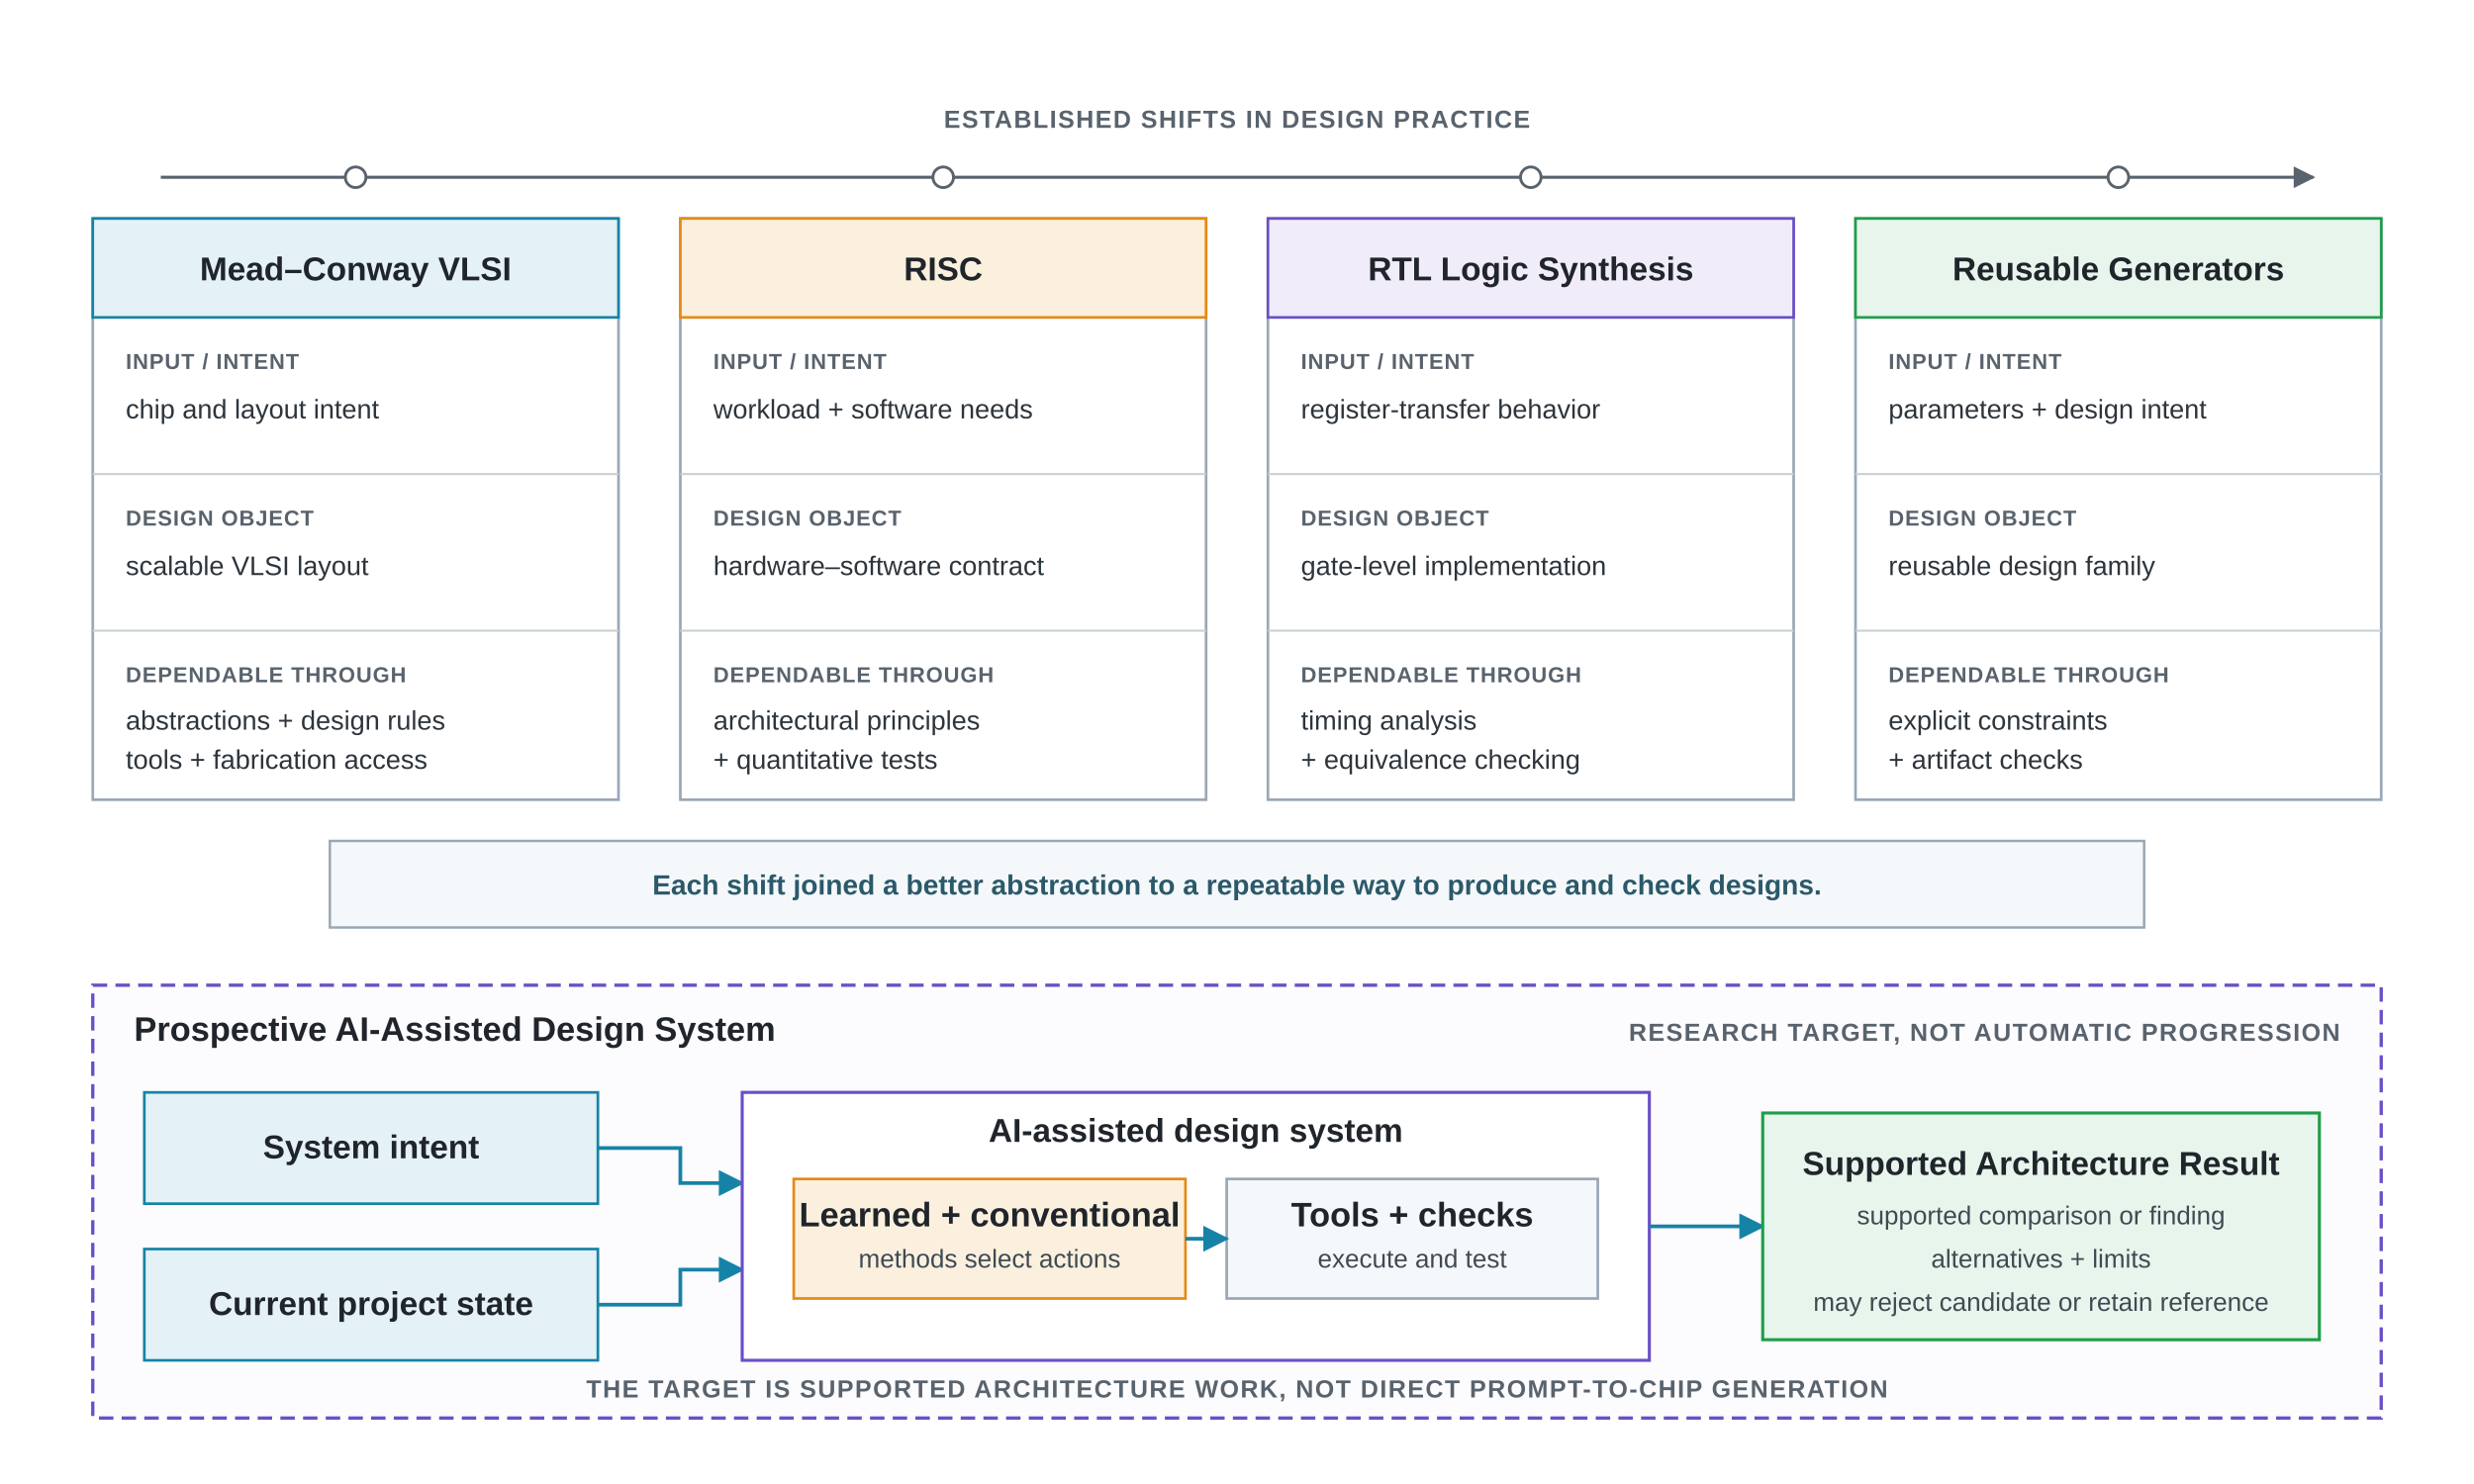
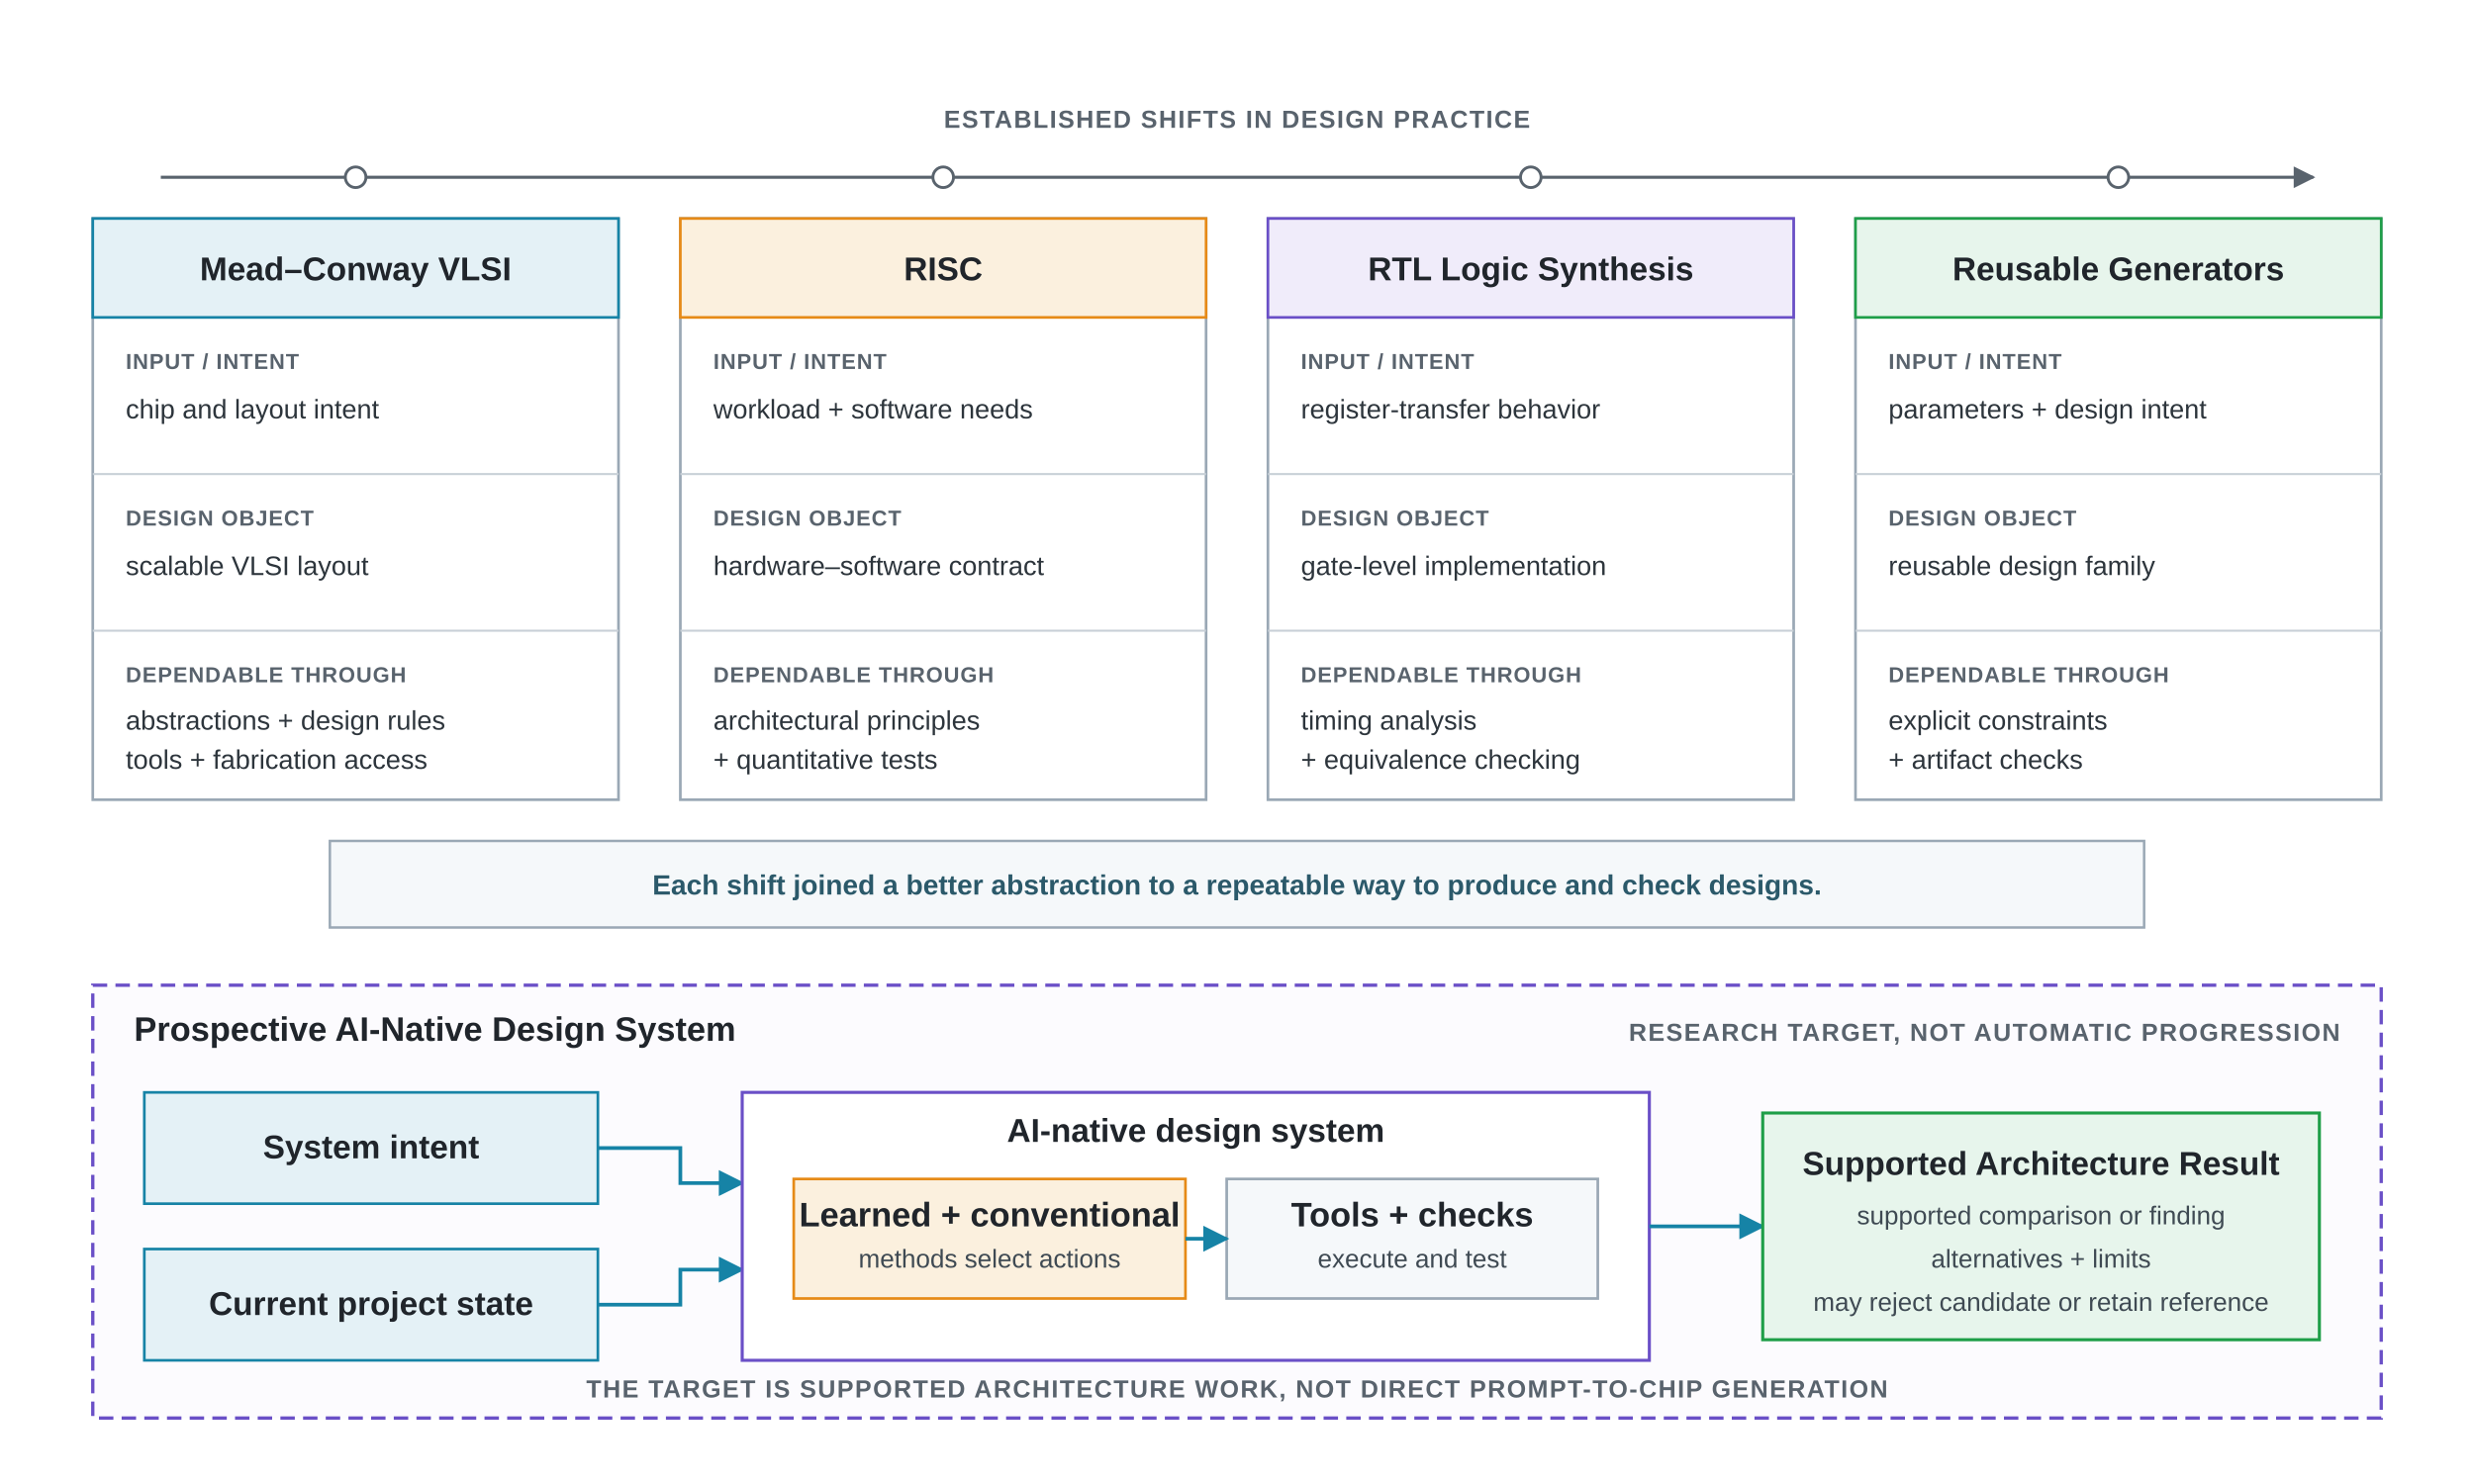
<svg xmlns="http://www.w3.org/2000/svg" viewBox="0 0 1200 720" role="img" aria-labelledby="title desc">
  <defs>
    <marker id="arrow-gray" viewBox="0 0 10 10" refX="9" refY="5" markerWidth="7" markerHeight="7" orient="auto">
      <path d="M 0 0 L 10 5 L 0 10 z" fill="#59636D" />
    </marker>
    <marker id="arrow-blue" viewBox="0 0 10 10" refX="9" refY="5" markerWidth="7" markerHeight="7" orient="auto">
      <path d="M 0 0 L 10 5 L 0 10 z" fill="#1683A6" />
    </marker>
    <style>
      .font { font-family: Arial, Helvetica, sans-serif; }
      .eyebrow { font-size: 12px; font-weight: 700; fill: #59636D; letter-spacing: 0.7px; }
      .stage-title { font-size: 16px; font-weight: 700; fill: #20252B; }
      .field { font-size: 10.5px; font-weight: 700; fill: #59636D; letter-spacing: 0.45px; }
      .value { font-size: 13px; fill: #2D353C; }
      .note { font-size: 13.5px; font-weight: 700; fill: #2B596A; }
      .panel-title { font-size: 16.5px; font-weight: 700; fill: #20252B; }
      .panel-sub { font-size: 12.5px; fill: #3F4A53; }
      .history-card { fill: #FFFFFF; stroke: #9AA8B5; stroke-width: 1.3; }
      .history-head-blue { fill: #E4F1F6; stroke: #1683A6; stroke-width: 1.3; }
      .history-head-orange { fill: #FBF0DE; stroke: #E68A17; stroke-width: 1.3; }
      .history-head-purple { fill: #F0ECFA; stroke: #6A4FC7; stroke-width: 1.3; }
      .history-head-green { fill: #E7F5EC; stroke: #1E9E48; stroke-width: 1.3; }
      .divider { stroke: #C8D0D7; stroke-width: 1; }
      .timeline { fill: none; stroke: #59636D; stroke-width: 1.5; }
      .timeline-node { fill: #FFFFFF; stroke: #59636D; stroke-width: 1.4; }
      .synthesis { fill: #F5F8FA; stroke: #9AA8B5; stroke-width: 1.2; }
      .prospective { fill: #FCFBFE; stroke: #6A4FC7; stroke-width: 1.6; stroke-dasharray: 7 4; }
      .input { fill: #E4F1F6; stroke: #1683A6; stroke-width: 1.3; }
      .method { fill: #FBF0DE; stroke: #E68A17; stroke-width: 1.3; }
      .tool { fill: #F5F8FA; stroke: #9AA8B5; stroke-width: 1.3; }
      .result { fill: #E7F5EC; stroke: #1E9E48; stroke-width: 1.5; }
      .flow { fill: none; stroke: #1683A6; stroke-width: 1.8; }
    </style>
  </defs>
  <rect width="1200" height="720" fill="#FFFFFF" />
  <g class="font">
    <text class="eyebrow" x="600" y="62" text-anchor="middle">ESTABLISHED SHIFTS IN DESIGN PRACTICE</text>
    <line class="timeline" x1="78" y1="86" x2="1122" y2="86" marker-end="url(#arrow-gray)" />
    <circle class="timeline-node" cx="172.5" cy="86" r="5" />
    <circle class="timeline-node" cx="457.5" cy="86" r="5" />
    <circle class="timeline-node" cx="742.5" cy="86" r="5" />
    <circle class="timeline-node" cx="1027.5" cy="86" r="5" />
    <rect class="history-card" x="45" y="106" width="255" height="282" />
    <rect class="history-head-blue" x="45" y="106" width="255" height="48" />
    <text class="stage-title" x="172.5" y="136" text-anchor="middle">Mead–Conway VLSI</text>
    <line class="divider" x1="45" y1="230" x2="300" y2="230" />
    <line class="divider" x1="45" y1="306" x2="300" y2="306" />
    <text class="field" x="61" y="179">INPUT / INTENT</text>
    <text class="value" x="61" y="203">chip and layout intent</text>
    <text class="field" x="61" y="255">DESIGN OBJECT</text>
    <text class="value" x="61" y="279">scalable VLSI layout</text>
    <text class="field" x="61" y="331">DEPENDABLE THROUGH</text>
    <text class="value" x="61" y="354">abstractions + design rules</text>
    <text class="value" x="61" y="373">tools + fabrication access</text>
    <rect class="history-card" x="330" y="106" width="255" height="282" />
    <rect class="history-head-orange" x="330" y="106" width="255" height="48" />
    <text class="stage-title" x="457.5" y="136" text-anchor="middle">RISC</text>
    <line class="divider" x1="330" y1="230" x2="585" y2="230" />
    <line class="divider" x1="330" y1="306" x2="585" y2="306" />
    <text class="field" x="346" y="179">INPUT / INTENT</text>
    <text class="value" x="346" y="203">workload + software needs</text>
    <text class="field" x="346" y="255">DESIGN OBJECT</text>
    <text class="value" x="346" y="279">hardware–software contract</text>
    <text class="field" x="346" y="331">DEPENDABLE THROUGH</text>
    <text class="value" x="346" y="354">architectural principles</text>
    <text class="value" x="346" y="373">+ quantitative tests</text>
    <rect class="history-card" x="615" y="106" width="255" height="282" />
    <rect class="history-head-purple" x="615" y="106" width="255" height="48" />
    <text class="stage-title" x="742.5" y="136" text-anchor="middle">RTL Logic Synthesis</text>
    <line class="divider" x1="615" y1="230" x2="870" y2="230" />
    <line class="divider" x1="615" y1="306" x2="870" y2="306" />
    <text class="field" x="631" y="179">INPUT / INTENT</text>
    <text class="value" x="631" y="203">register-transfer behavior</text>
    <text class="field" x="631" y="255">DESIGN OBJECT</text>
    <text class="value" x="631" y="279">gate-level implementation</text>
    <text class="field" x="631" y="331">DEPENDABLE THROUGH</text>
    <text class="value" x="631" y="354">timing analysis</text>
    <text class="value" x="631" y="373">+ equivalence checking</text>
    <rect class="history-card" x="900" y="106" width="255" height="282" />
    <rect class="history-head-green" x="900" y="106" width="255" height="48" />
    <text class="stage-title" x="1027.5" y="136" text-anchor="middle">Reusable Generators</text>
    <line class="divider" x1="900" y1="230" x2="1155" y2="230" />
    <line class="divider" x1="900" y1="306" x2="1155" y2="306" />
    <text class="field" x="916" y="179">INPUT / INTENT</text>
    <text class="value" x="916" y="203">parameters + design intent</text>
    <text class="field" x="916" y="255">DESIGN OBJECT</text>
    <text class="value" x="916" y="279">reusable design family</text>
    <text class="field" x="916" y="331">DEPENDABLE THROUGH</text>
    <text class="value" x="916" y="354">explicit constraints</text>
    <text class="value" x="916" y="373">+ artifact checks</text>
    <rect class="synthesis" x="160" y="408" width="880" height="42" />
    <text class="note" x="600" y="434" text-anchor="middle">Each shift joined a better abstraction to a repeatable way to produce and check designs.</text>
    <rect class="prospective" x="45" y="478" width="1110" height="210" />
-     <text class="panel-title" x="65" y="505">Prospective AI-Assisted Design System</text>
+     <text class="panel-title" x="65" y="505">Prospective AI-Native Design System</text>
    <text class="eyebrow" x="1135" y="505" text-anchor="end">RESEARCH TARGET, NOT AUTOMATIC PROGRESSION</text>
    <rect class="input" x="70" y="530" width="220" height="54" />
    <text class="stage-title" x="180" y="562" text-anchor="middle">System intent</text>
    <rect class="input" x="70" y="606" width="220" height="54" />
    <text class="stage-title" x="180" y="638" text-anchor="middle">Current project state</text>
    <path class="flow" d="M 290 557 H 330 V 574 H 360" marker-end="url(#arrow-blue)" />
    <path class="flow" d="M 290 633 H 330 V 616 H 360" marker-end="url(#arrow-blue)" />
    <rect x="360" y="530" width="440" height="130" fill="#FFFFFF" stroke="#6A4FC7" stroke-width="1.5" />
-     <text class="stage-title" x="580" y="554" text-anchor="middle">AI-assisted design system</text>
+     <text class="stage-title" x="580" y="554" text-anchor="middle">AI-native design system</text>
    <rect class="method" x="385" y="572" width="190" height="58" />
    <text class="panel-title" x="480" y="595" text-anchor="middle">Learned + conventional</text>
    <text class="panel-sub" x="480" y="615" text-anchor="middle">methods select actions</text>
    <rect class="tool" x="595" y="572" width="180" height="58" />
    <text class="panel-title" x="685" y="595" text-anchor="middle">Tools + checks</text>
    <text class="panel-sub" x="685" y="615" text-anchor="middle">execute and test</text>
    <line class="flow" x1="575" y1="601" x2="595" y2="601" marker-end="url(#arrow-blue)" />
    <line class="flow" x1="800" y1="595" x2="855" y2="595" marker-end="url(#arrow-blue)" />
    <rect class="result" x="855" y="540" width="270" height="110" />
    <text class="stage-title" x="990" y="570" text-anchor="middle">Supported Architecture Result</text>
    <text class="panel-sub" x="990" y="594" text-anchor="middle">supported comparison or finding</text>
    <text class="panel-sub" x="990" y="615" text-anchor="middle">alternatives + limits</text>
    <text class="panel-sub" x="990" y="636" text-anchor="middle">may reject candidate or retain reference</text>
    <text class="eyebrow" x="600" y="678" text-anchor="middle">THE TARGET IS SUPPORTED ARCHITECTURE WORK, NOT DIRECT PROMPT-TO-CHIP GENERATION</text>
  </g>
</svg>
